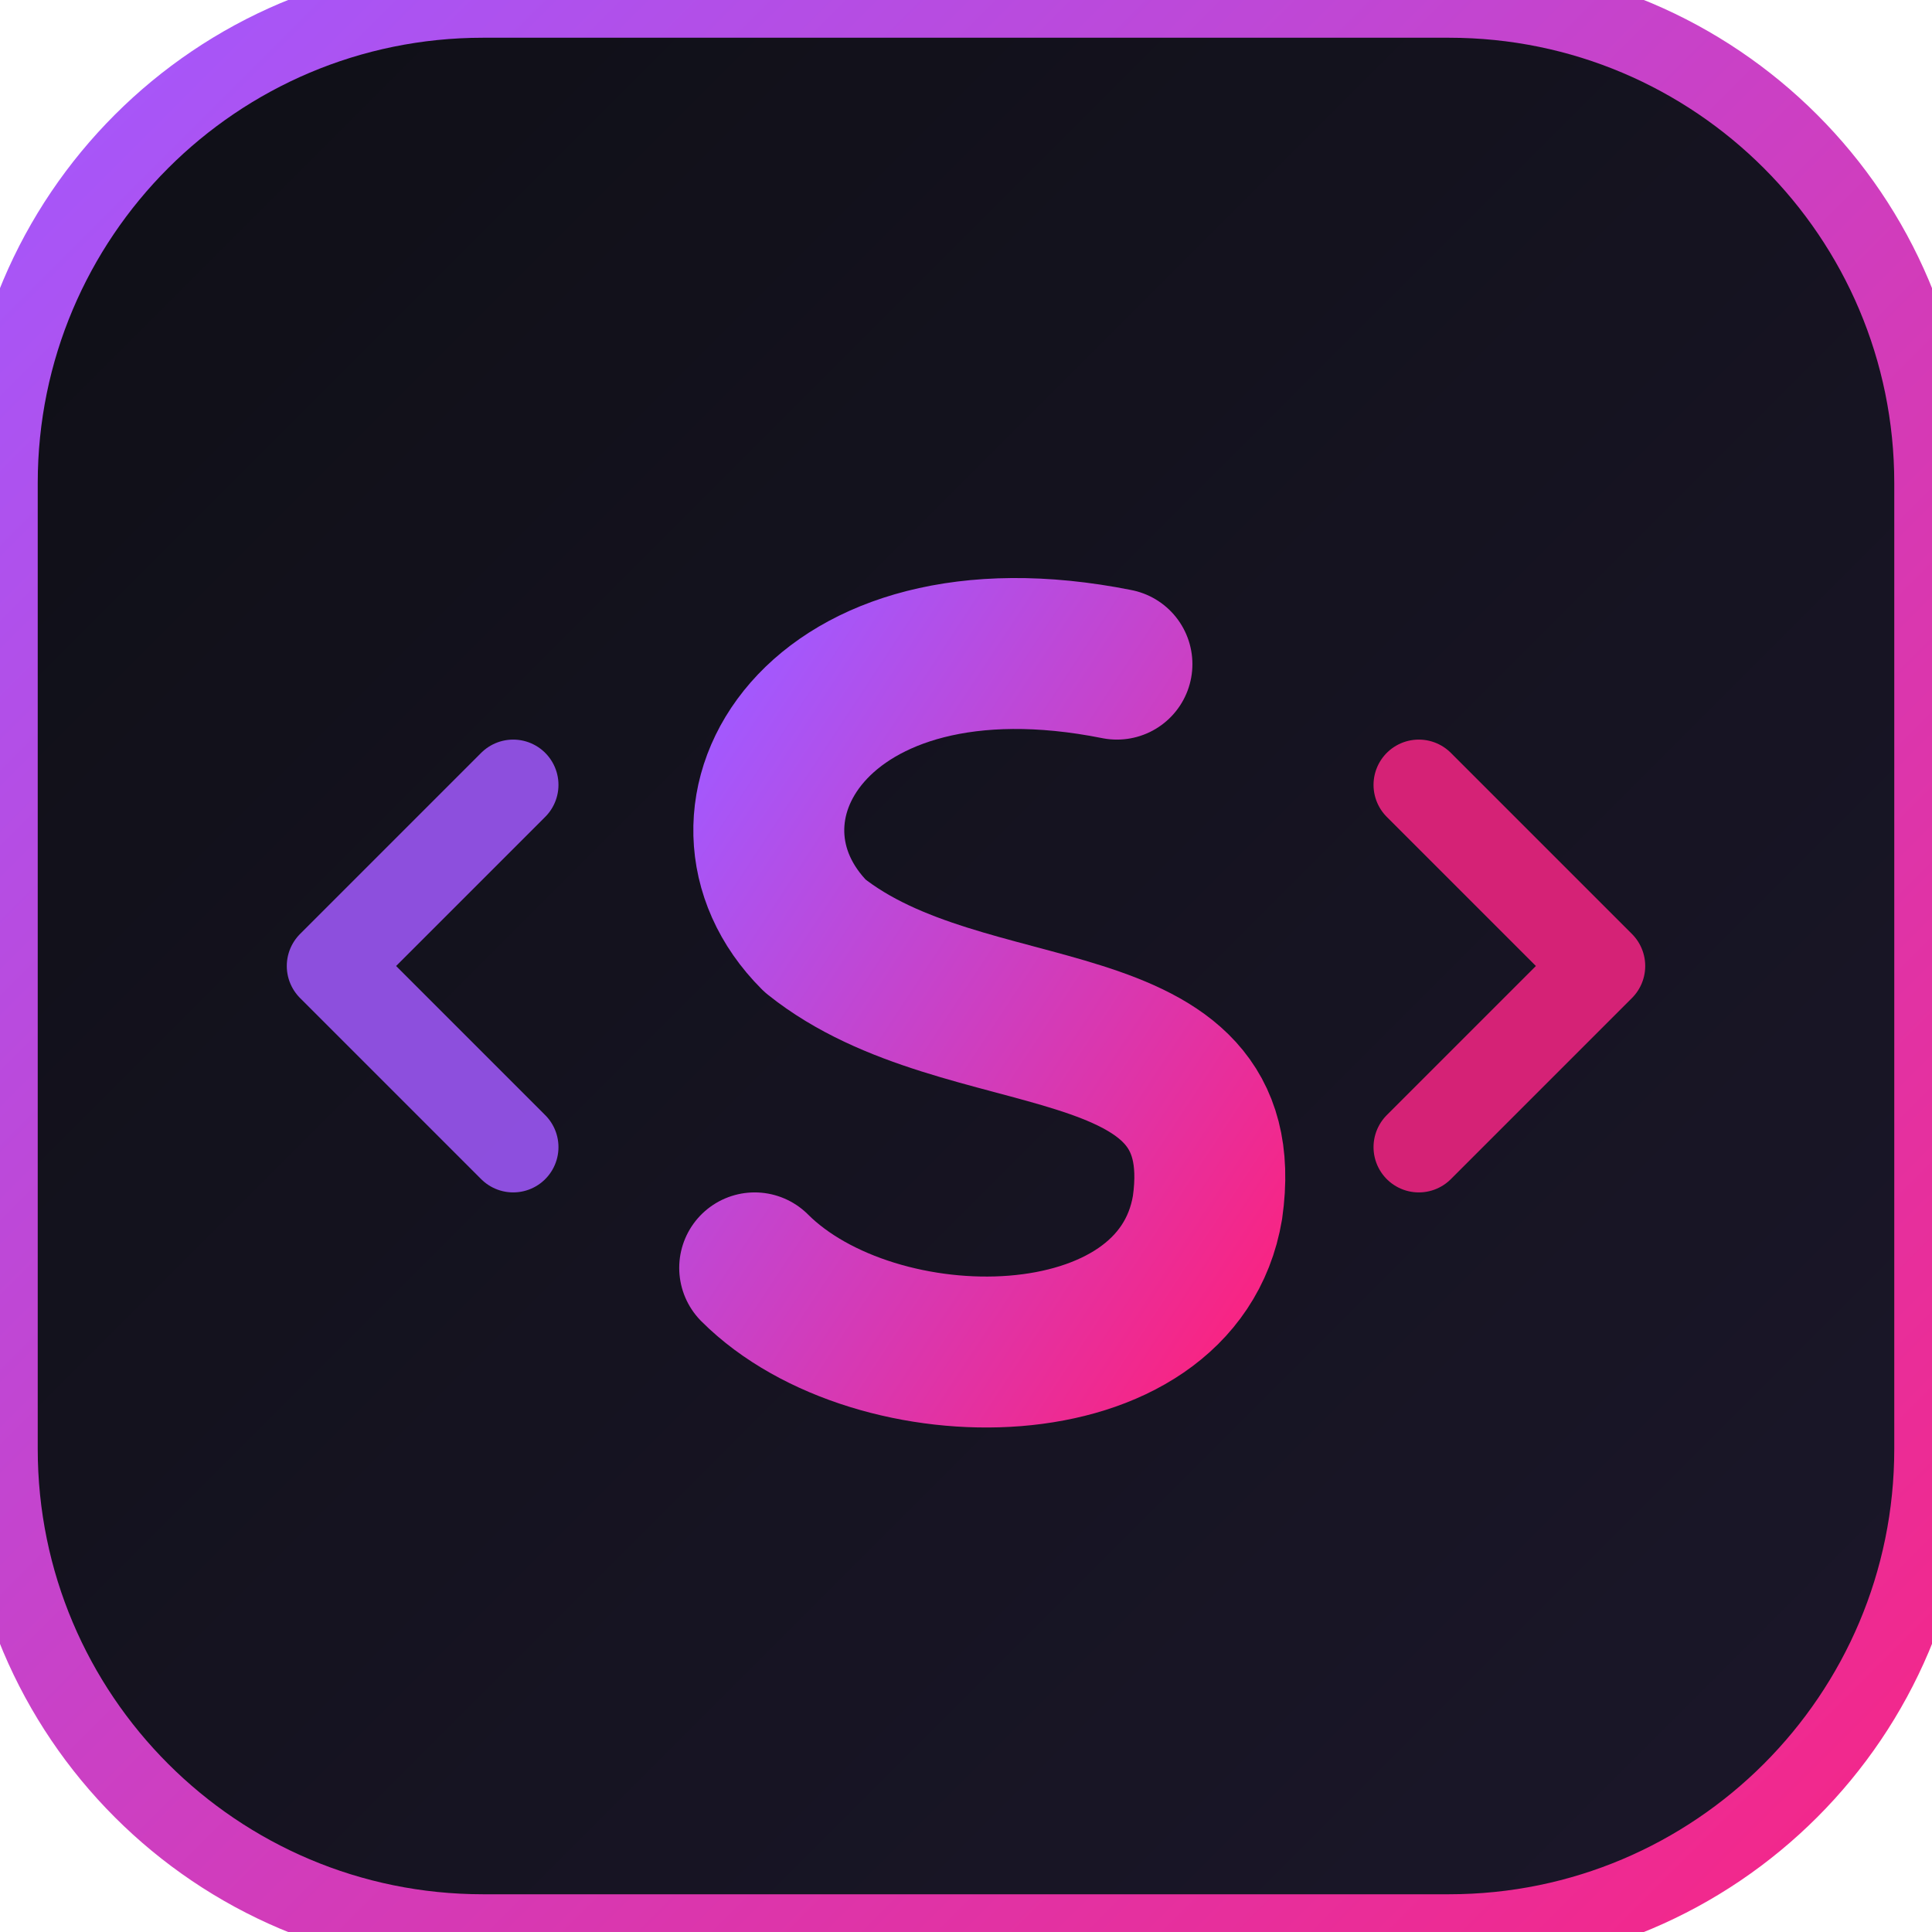
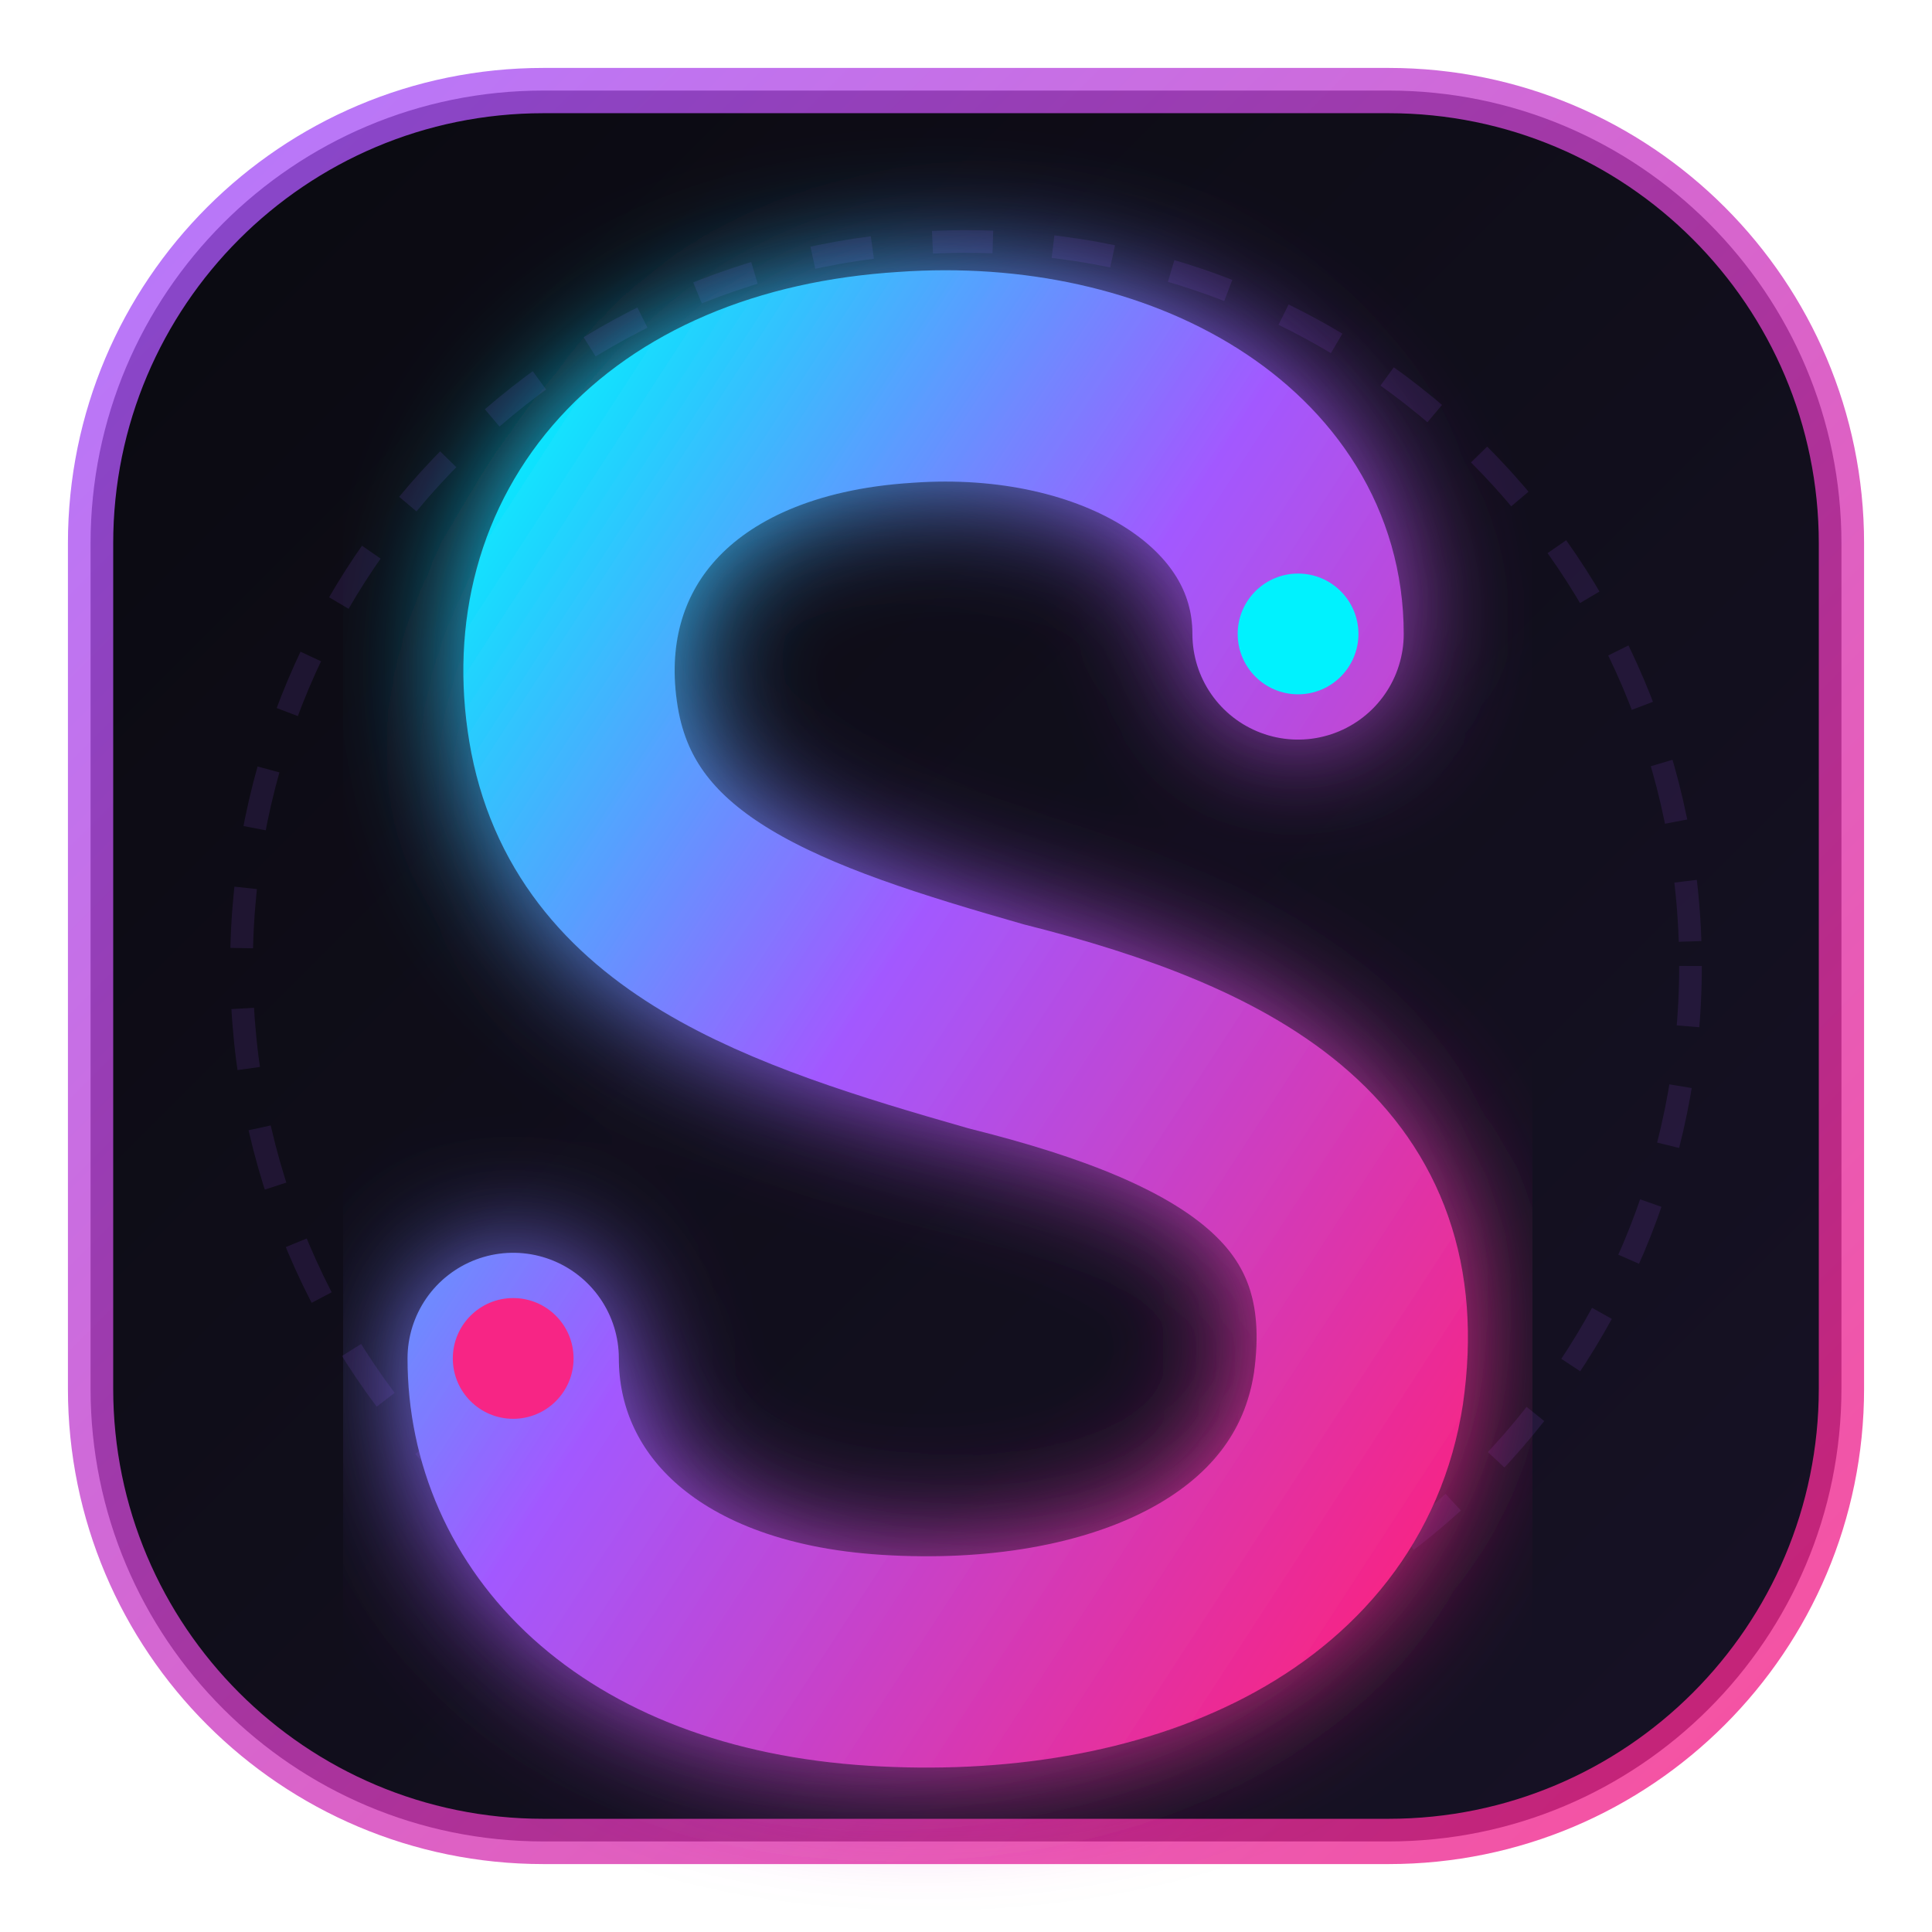
- <svg xmlns="http://www.w3.org/2000/svg" viewBox="0 0 64 64" width="64" height="64">
+ <svg xmlns="http://www.w3.org/2000/svg" viewBox="0 0 128 128" width="100%" height="100%">
  <defs>
-     <linearGradient id="sGrad" x1="0%" y1="0%" x2="100%" y2="100%">
-       <stop offset="0%" stop-color="#a259ff" />
+     <linearGradient id="bgGradient" x1="0%" y1="0%" x2="100%" y2="100%">
+       <stop offset="0%" stop-color="#0a0a10" />
+       <stop offset="100%" stop-color="#171226" />
+     </linearGradient>
+     <linearGradient id="sajjadGrad" x1="0%" y1="0%" x2="100%" y2="100%">
+       <stop offset="0%" stop-color="#00f2fe" />
+       <stop offset="45%" stop-color="#a259ff" />
      <stop offset="100%" stop-color="#f72585" />
    </linearGradient>
-     <linearGradient id="bgGrad" x1="0%" y1="0%" x2="100%" y2="100%">
-       <stop offset="0%" stop-color="#0f0f16" />
-       <stop offset="100%" stop-color="#1b172a" />
+     <linearGradient id="borderGrad" x1="0%" y1="0%" x2="100%" y2="100%">
+       <stop offset="0%" stop-color="#a259ff" stop-opacity="0.8" />
+       <stop offset="100%" stop-color="#f72585" stop-opacity="0.8" />
    </linearGradient>
+     <filter id="neonGlow" x="-20%" y="-20%" width="140%" height="140%">
+       <feGaussianBlur stdDeviation="4" result="blur" />
+       <feComposite in="SourceGraphic" in2="blur" operator="over" />
+     </filter>
  </defs>
-   <rect width="64" height="64" rx="16" fill="url(#bgGrad)" stroke="url(#sGrad)" stroke-width="2.5" />
-   <path d="M 17 26 L 11 32 L 17 38" fill="none" stroke="#a259ff" stroke-width="3" stroke-linecap="round" stroke-linejoin="round" opacity="0.85" />
-   <path d="M 47 26 L 53 32 L 47 38" fill="none" stroke="#f72585" stroke-width="3" stroke-linecap="round" stroke-linejoin="round" opacity="0.85" />
-   <path d="M 37 22 C 27 20 23 27 27 31 C 32 35 41 33 40 40 C 39 46 29 46 25 42" fill="none" stroke="url(#sGrad)" stroke-width="5" stroke-linecap="round" stroke-linejoin="round" />
+   <rect x="6" y="6" width="116" height="116" rx="30" fill="url(#bgGradient)" stroke="url(#borderGrad)" stroke-width="3" />
+   <circle cx="64" cy="64" r="48" fill="none" stroke="rgba(162, 89, 255, 0.12)" stroke-width="1.5" stroke-dasharray="4 4" />
+   <path d="M 86 42             C 86 31, 74 24, 60 25             C 44 26, 36 36, 38 48             C 40 60, 52 64, 66 68             C 82 72, 92 78, 90 92             C 88 105, 74 111, 58 110             C 42 109, 34 100, 34 90" fill="none" stroke="url(#sajjadGrad)" stroke-width="14" stroke-linecap="round" stroke-linejoin="round" filter="url(#neonGlow)" />
+   <circle cx="86" cy="42" r="4" fill="#00f2fe" />
+   <circle cx="34" cy="90" r="4" fill="#f72585" />
</svg>
